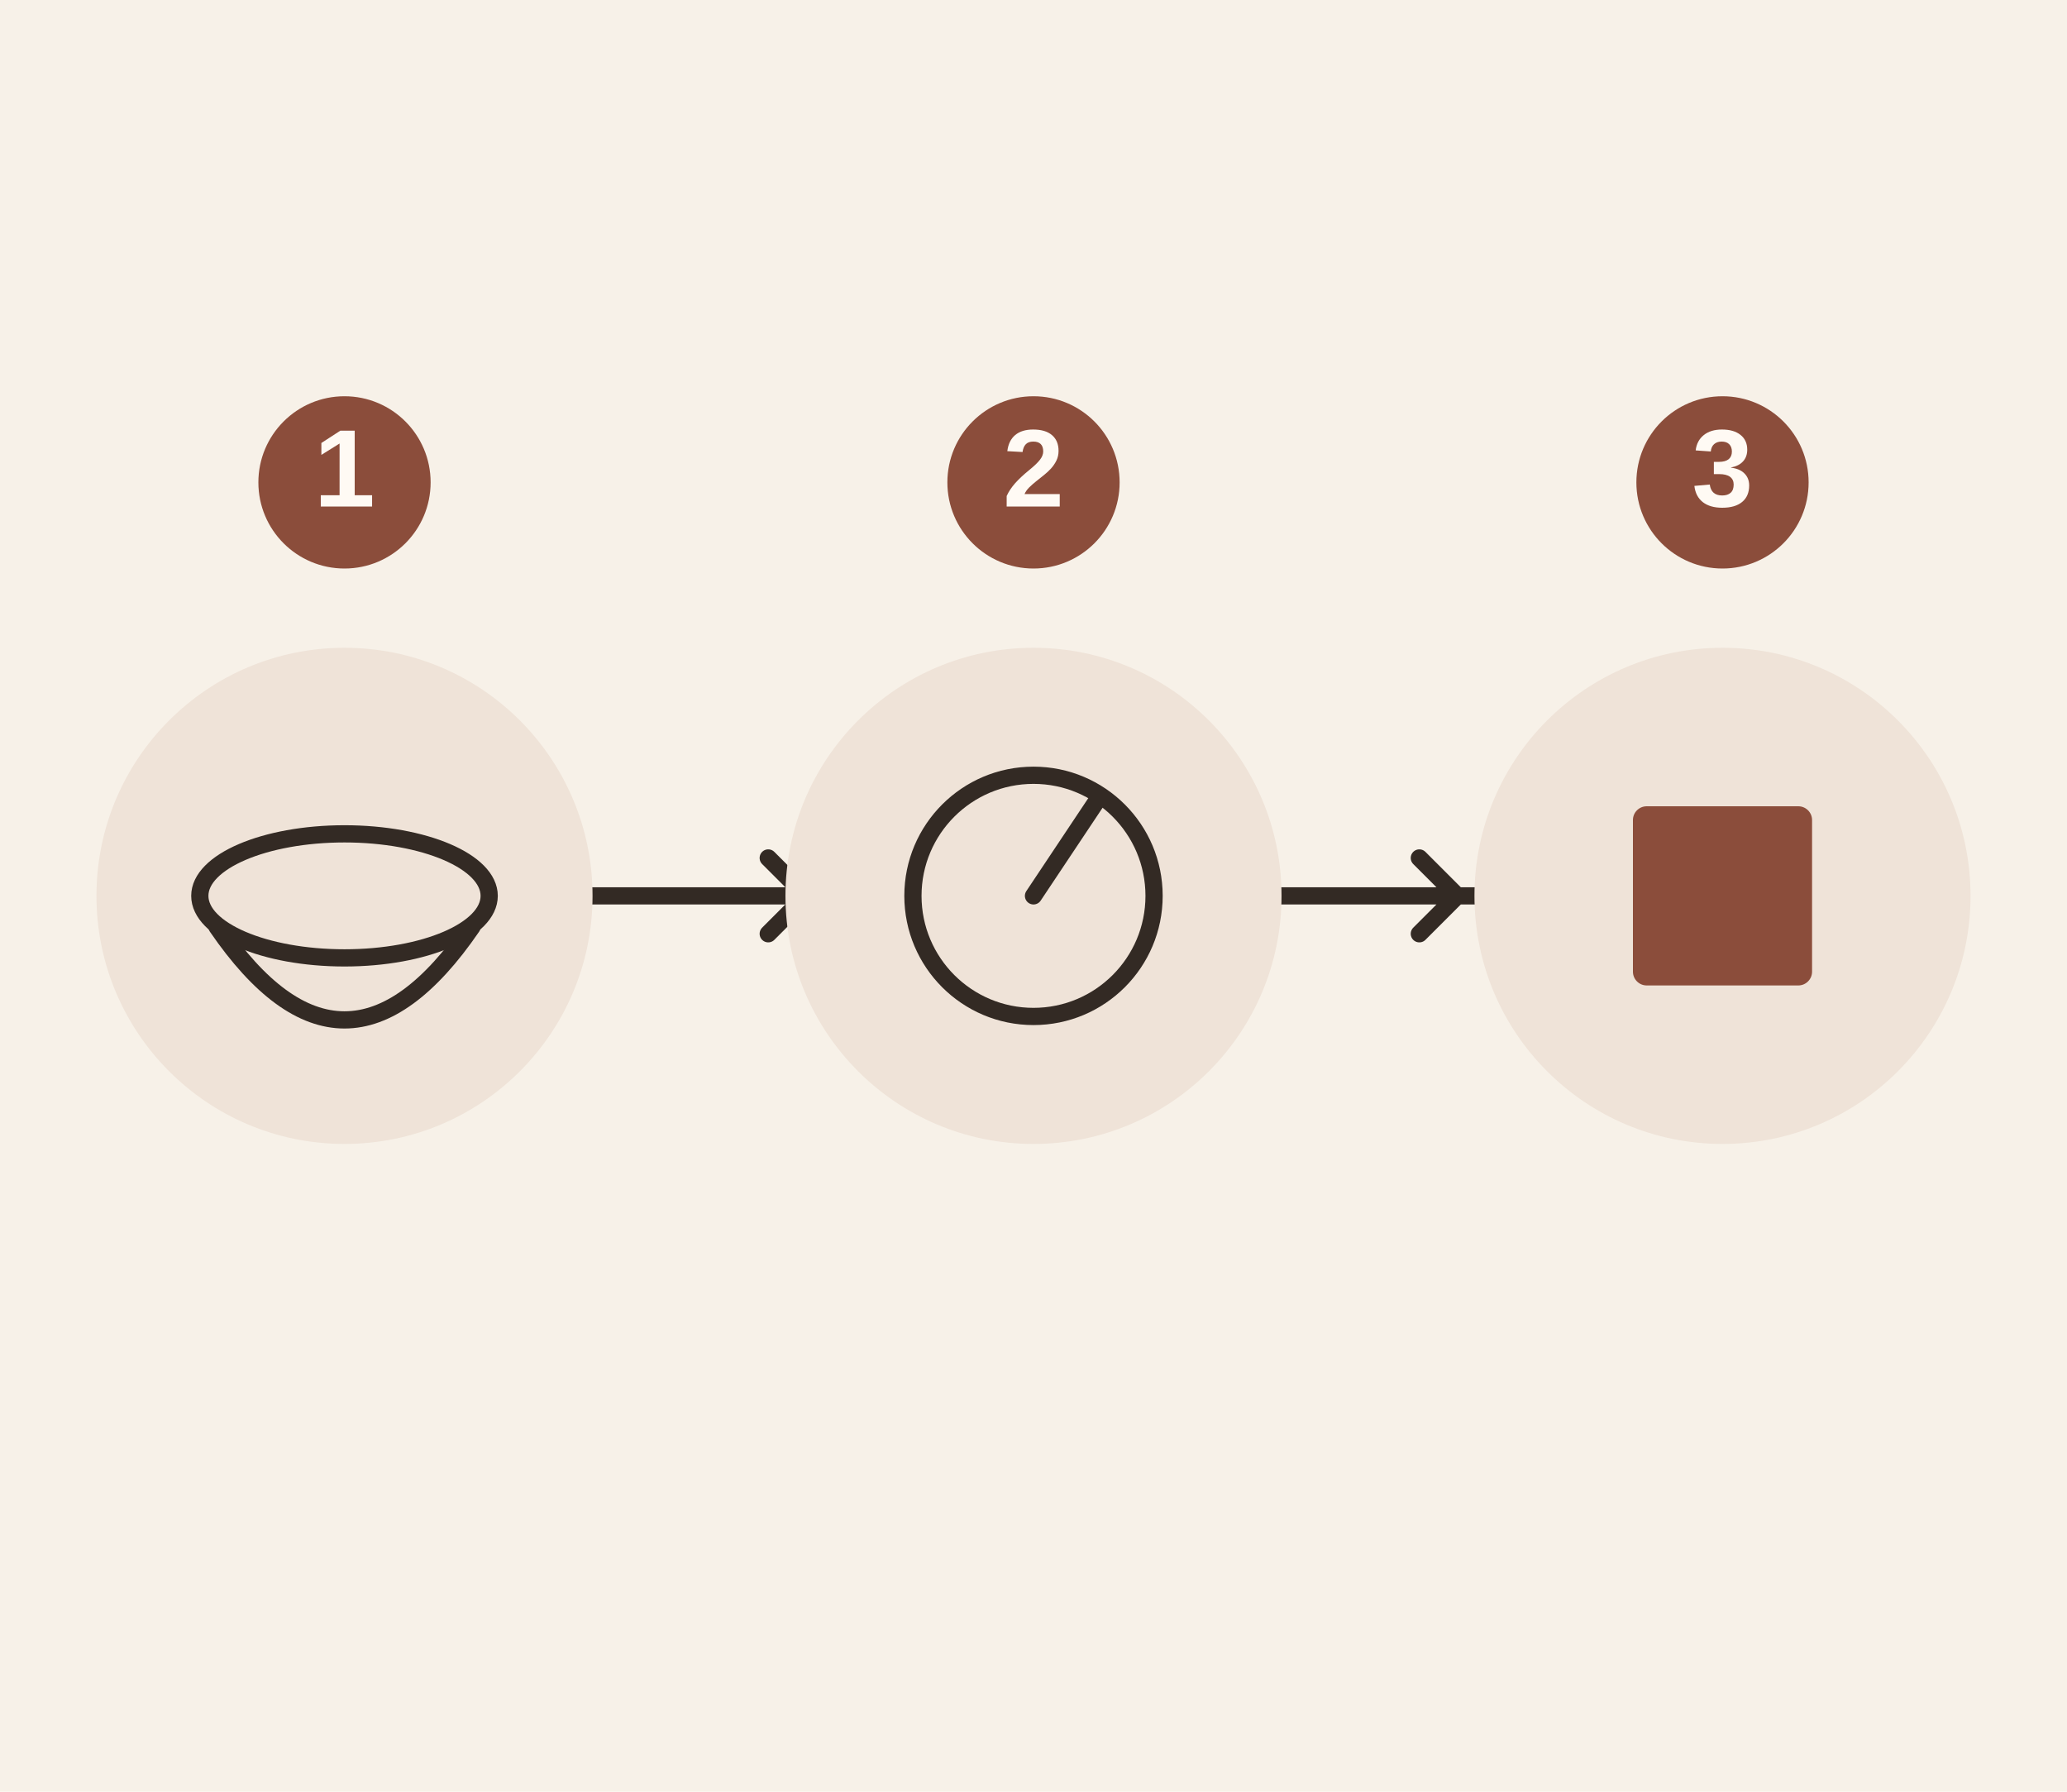
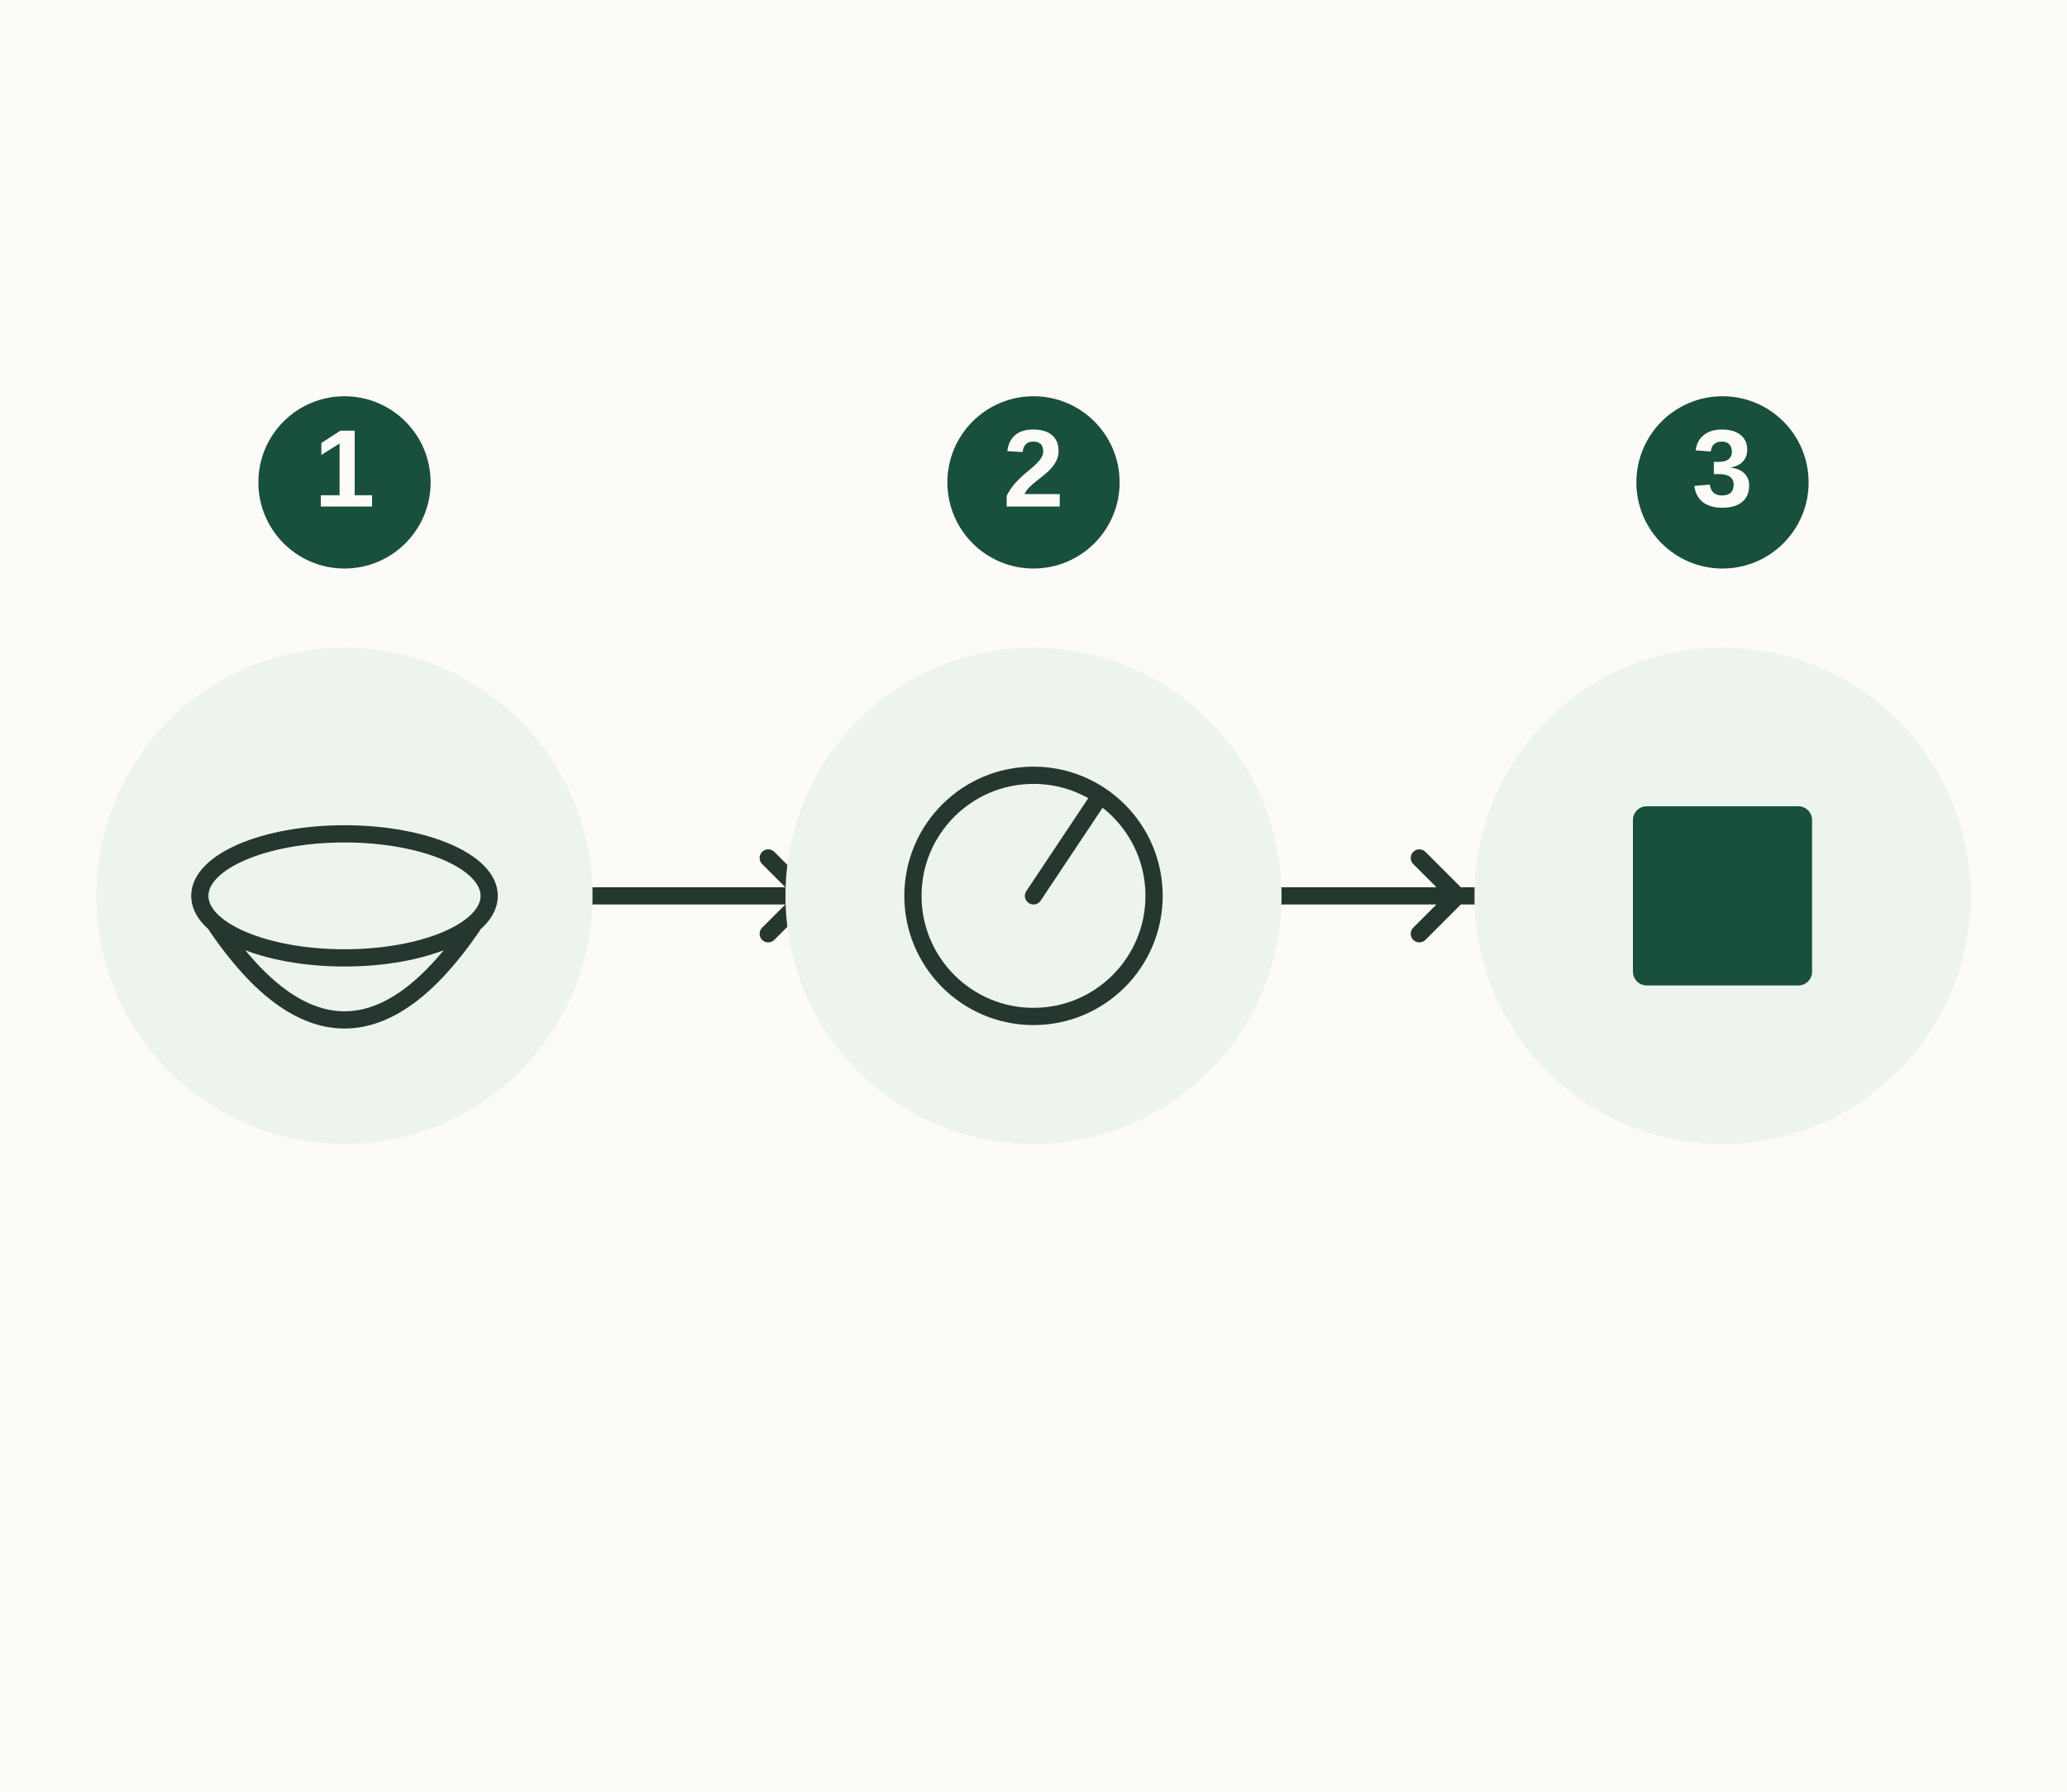
<svg xmlns="http://www.w3.org/2000/svg" viewBox="0 0 600 520" width="600" height="520">
-   <rect width="600" height="520" fill="#f7f1e8" />
-   <path d="M166 260h67m134 0h67m-211-11 11 11-11 11m189-22 11 11-11 11" fill="none" stroke="#332a24" stroke-width="5" stroke-linecap="round" stroke-linejoin="round" />
-   <circle cx="100" cy="260" r="72" fill="#efe3d8" />
+   <rect width="600" height="520" fill="#fcfbf7" />
+   <path d="M166 260h67m134 0h67m-211-11 11 11-11 11m189-22 11 11-11 11" fill="none" stroke="#25372e" stroke-width="5" stroke-linecap="round" stroke-linejoin="round" />
+   <circle cx="100" cy="260" r="72" fill="#edf3ed" />
  <g transform="translate(100 260)">
-     <ellipse rx="42" ry="18" fill="none" stroke="#332a24" stroke-width="5" stroke-linecap="round" stroke-linejoin="round" />
-     <path d="M-37 9q37 54 74 0" fill="none" stroke="#332a24" stroke-width="5" stroke-linecap="round" stroke-linejoin="round" />
+     <ellipse rx="42" ry="18" fill="none" stroke="#25372e" stroke-width="5" stroke-linecap="round" stroke-linejoin="round" />
+     <path d="M-37 9q37 54 74 0" fill="none" stroke="#25372e" stroke-width="5" stroke-linecap="round" stroke-linejoin="round" />
  </g>
-   <circle cx="100" cy="140" r="25" fill="#8b4d3b" />
-   <text x="100" y="147" text-anchor="middle" fill="#fffaf4" font-family="Arial,sans-serif" font-size="32" font-weight="700">1</text>
-   <circle cx="300" cy="260" r="72" fill="#efe3d8" />
+   <circle cx="100" cy="140" r="25" fill="#194f3d" />
+   <text x="100" y="147" text-anchor="middle" fill="#fcfbf7" font-family="Arial,sans-serif" font-size="32" font-weight="700">1</text>
+   <circle cx="300" cy="260" r="72" fill="#edf3ed" />
  <g transform="translate(300 260)">
-     <circle r="35" fill="none" stroke="#332a24" stroke-width="5" stroke-linecap="round" stroke-linejoin="round" />
-     <path d="M0 0 18-27" fill="none" stroke="#332a24" stroke-width="5" stroke-linecap="round" stroke-linejoin="round" />
+     <circle r="35" fill="none" stroke="#25372e" stroke-width="5" stroke-linecap="round" stroke-linejoin="round" />
+     <path d="M0 0 18-27" fill="none" stroke="#25372e" stroke-width="5" stroke-linecap="round" stroke-linejoin="round" />
  </g>
-   <circle cx="300" cy="140" r="25" fill="#8b4d3b" />
-   <text x="300" y="147" text-anchor="middle" fill="#fffaf4" font-family="Arial,sans-serif" font-size="32" font-weight="700">2</text>
-   <circle cx="500" cy="260" r="72" fill="#efe3d8" />
+   <circle cx="300" cy="140" r="25" fill="#194f3d" />
+   <text x="300" y="147" text-anchor="middle" fill="#fcfbf7" font-family="Arial,sans-serif" font-size="32" font-weight="700">2</text>
+   <circle cx="500" cy="260" r="72" fill="#edf3ed" />
  <g transform="translate(500 260)">
-     <rect x="-26" y="-26" width="52" height="52" rx="4" fill="#8b4d3b" />
+     <rect x="-26" y="-26" width="52" height="52" rx="4" fill="#194f3d" />
  </g>
-   <circle cx="500" cy="140" r="25" fill="#8b4d3b" />
-   <text x="500" y="147" text-anchor="middle" fill="#fffaf4" font-family="Arial,sans-serif" font-size="32" font-weight="700">3</text>
+   <circle cx="500" cy="140" r="25" fill="#194f3d" />
+   <text x="500" y="147" text-anchor="middle" fill="#fcfbf7" font-family="Arial,sans-serif" font-size="32" font-weight="700">3</text>
</svg>
